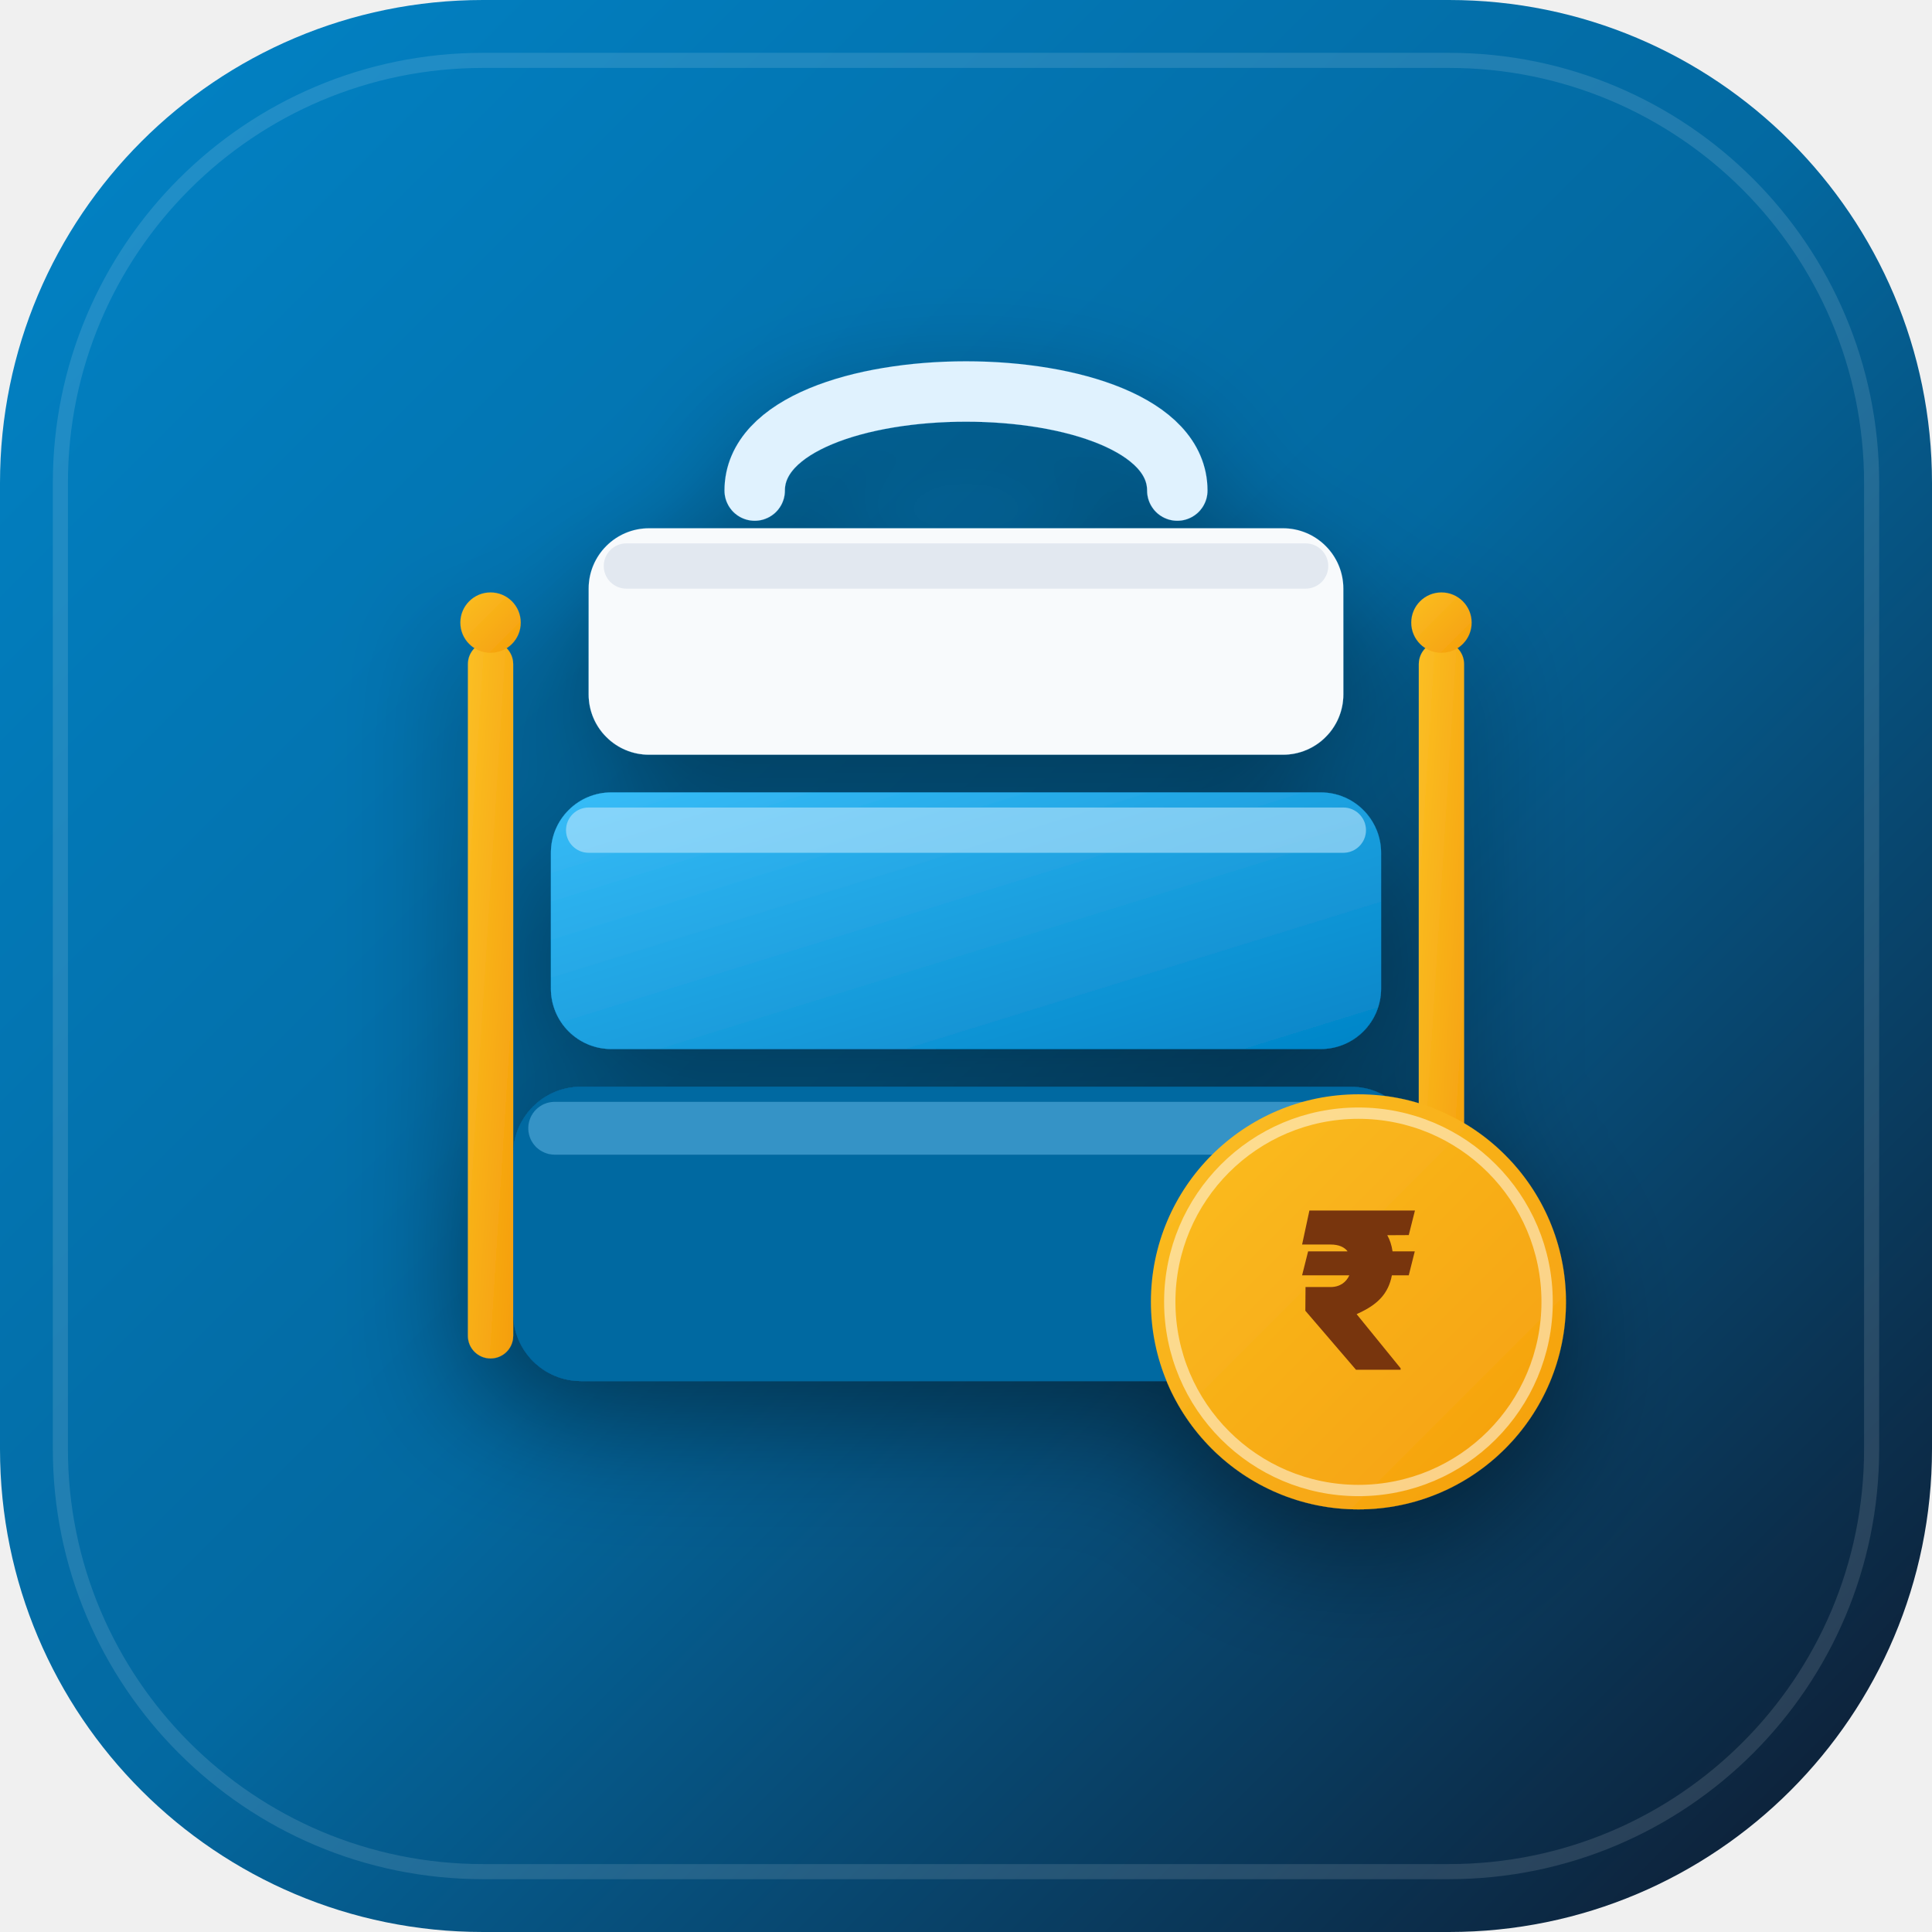
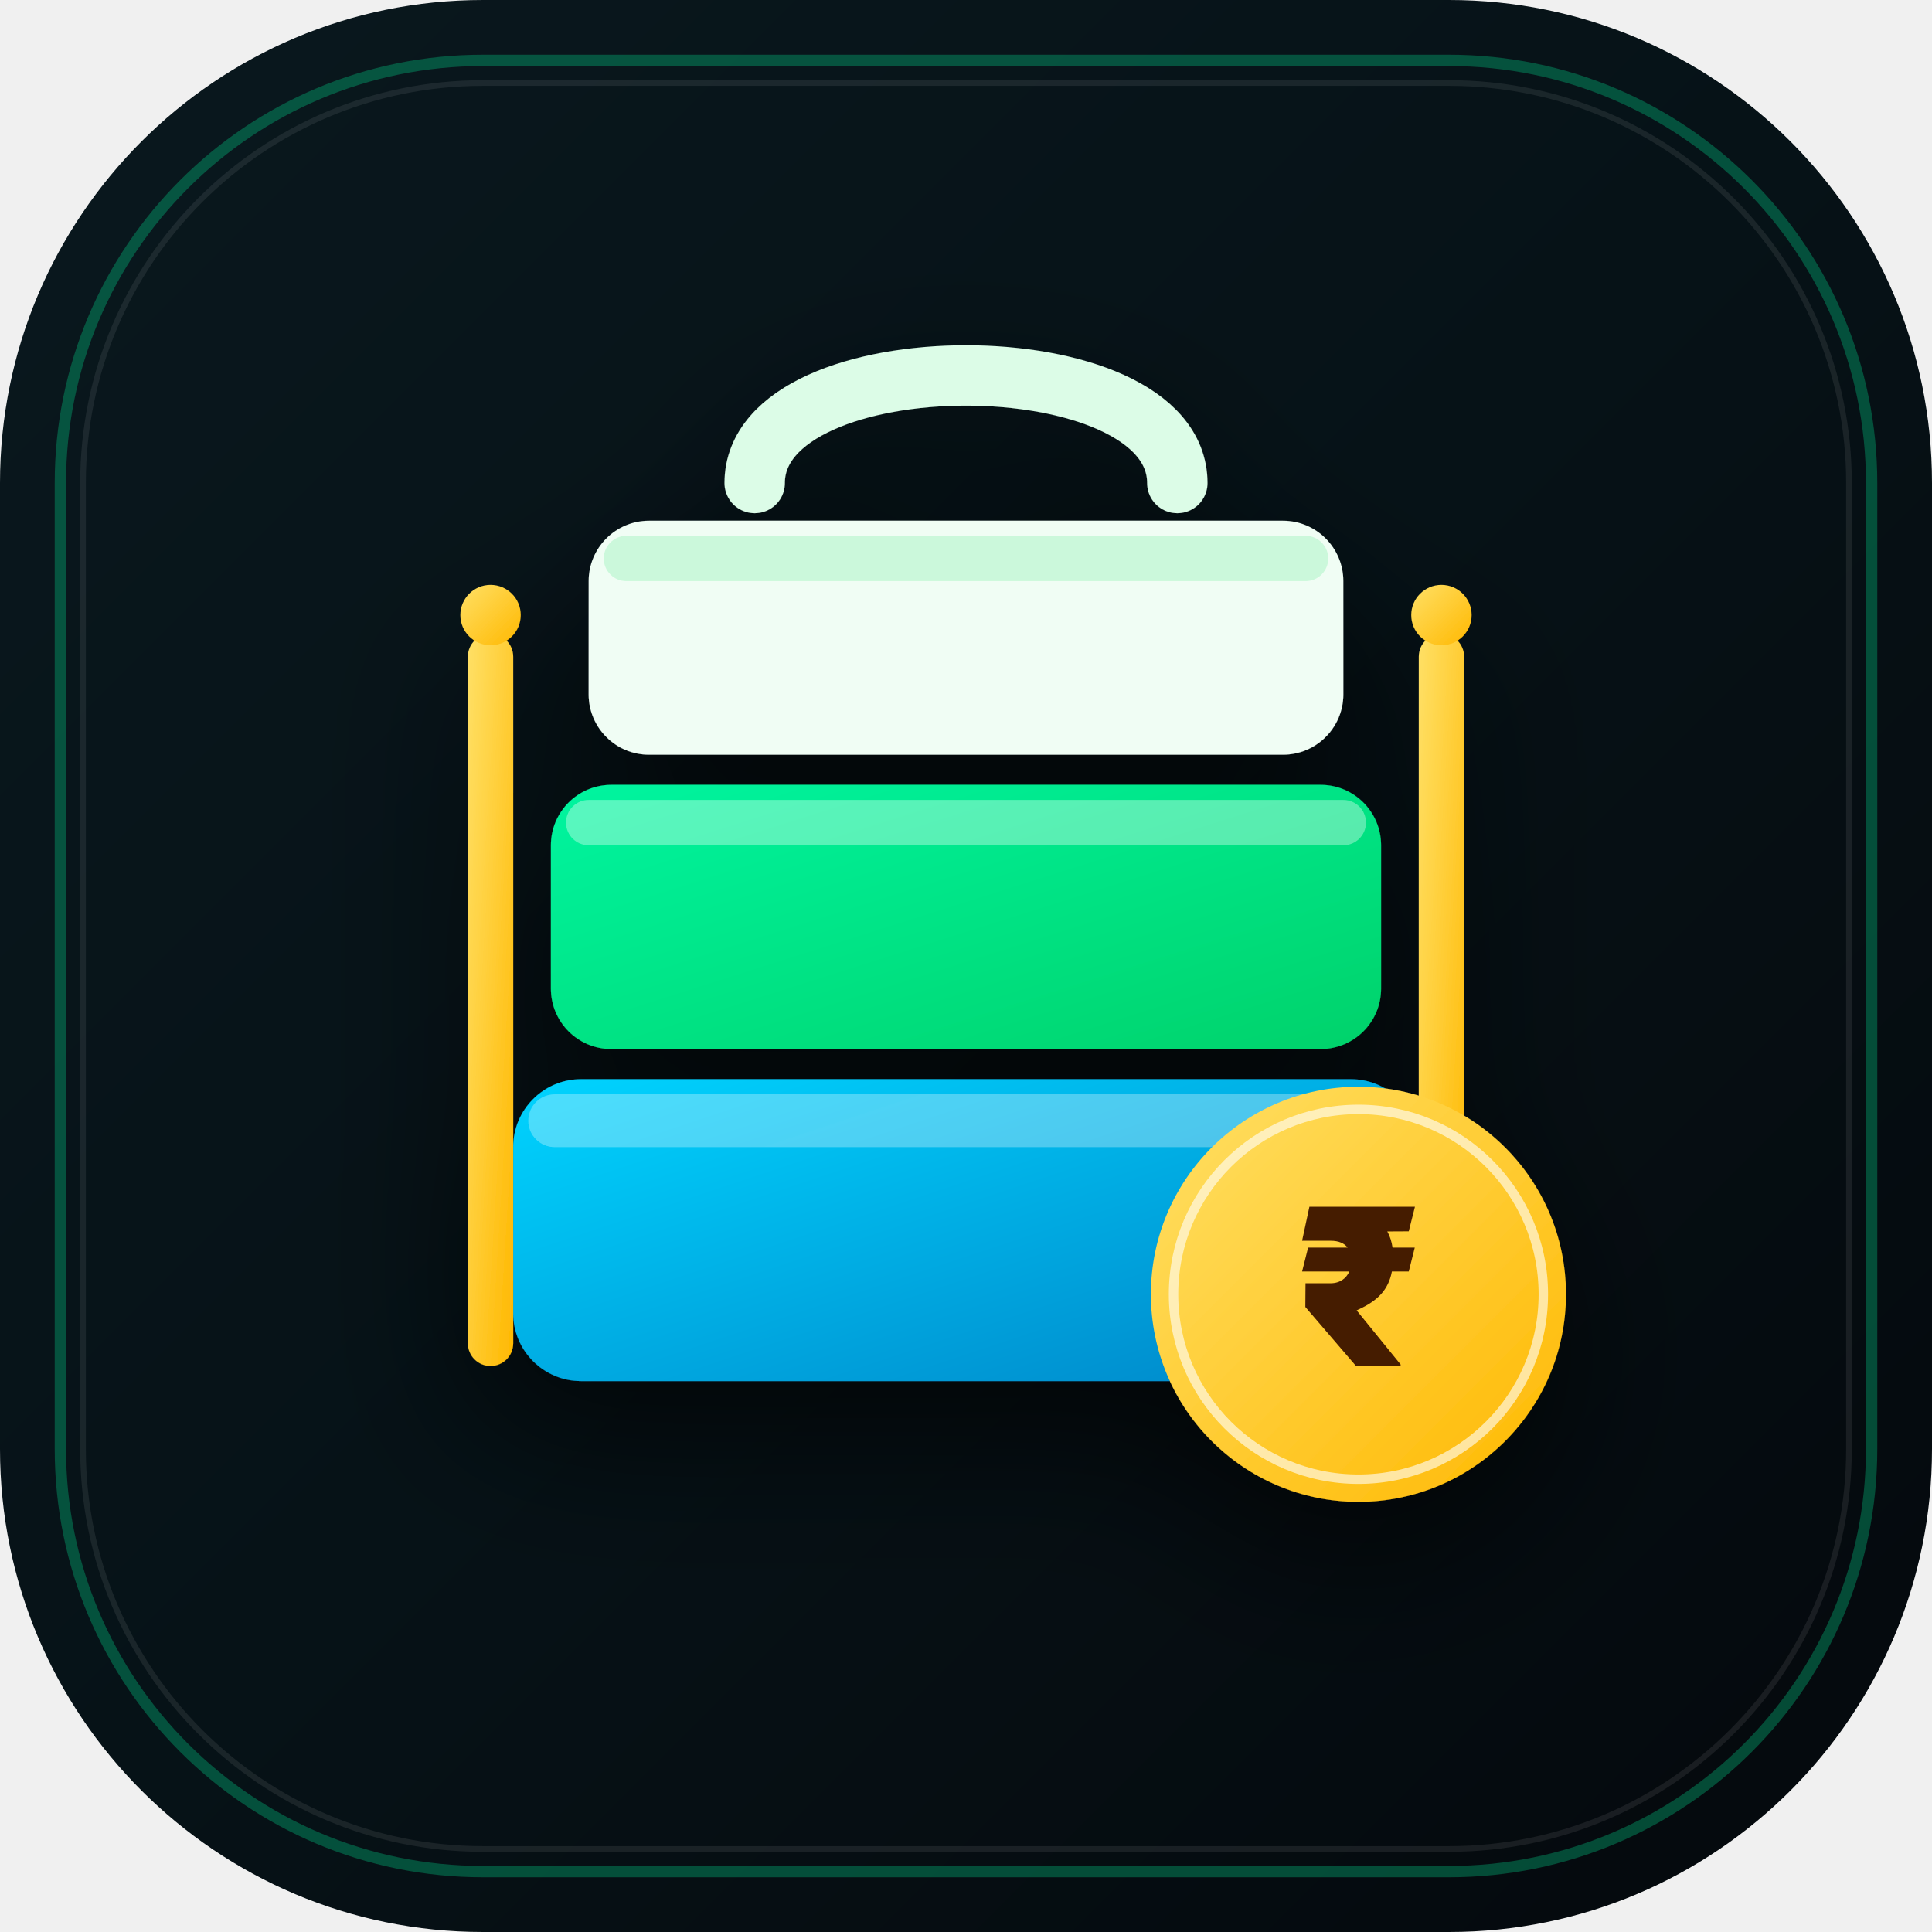
<svg xmlns="http://www.w3.org/2000/svg" viewBox="0 0 512 512" width="512" height="512">
  <defs>
    <linearGradient id="bgGrad" x1="0%" y1="0%" x2="100%" y2="100%">
-       <stop offset="0%" stop-color="#0284c7" />
-       <stop offset="50%" stop-color="#0369a1" />
-       <stop offset="100%" stop-color="#0f172a" />
+       <stop offset="0%" stop-color="#0a181e" />
+       <stop offset="50%" stop-color="#061217" />
+       <stop offset="100%" stop-color="#05080c" />
    </linearGradient>
    <linearGradient id="tiffinGrad" x1="0%" y1="0%" x2="100%" y2="100%">
-       <stop offset="0%" stop-color="#38bdf8" />
+       <stop offset="0%" stop-color="#00f5a0" />
+       <stop offset="100%" stop-color="#00d26a" />
+     </linearGradient>
+     <linearGradient id="cyanGrad" x1="0%" y1="0%" x2="100%" y2="100%">
+       <stop offset="0%" stop-color="#00d4ff" />
      <stop offset="100%" stop-color="#0284c7" />
    </linearGradient>
    <linearGradient id="goldGrad" x1="0%" y1="0%" x2="100%" y2="100%">
-       <stop offset="0%" stop-color="#fbbf24" />
-       <stop offset="100%" stop-color="#f59e0b" />
+       <stop offset="0%" stop-color="#ffe066" />
+       <stop offset="100%" stop-color="#ffb800" />
    </linearGradient>
    <filter id="shadow" x="-20%" y="-20%" width="140%" height="140%">
-       <feDropShadow dx="0" dy="12" stdDeviation="16" flood-color="#000000" flood-opacity="0.45" />
+       <feDropShadow dx="0" dy="16" stdDeviation="20" flood-color="#000000" flood-opacity="0.65" />
    </filter>
  </defs>
  <rect width="512" height="512" rx="128" fill="url(#bgGrad)" />
-   <rect x="16" y="16" width="480" height="480" rx="112" fill="none" stroke="rgba(255,255,255,0.12)" stroke-width="4" />
+   <rect x="16" y="16" width="480" height="480" rx="112" fill="none" stroke="rgba(0, 245, 160, 0.28)" stroke-width="3" />
+   <rect x="22" y="22" width="468" height="468" rx="106" fill="none" stroke="rgba(255, 255, 255, 0.08)" stroke-width="1.5" />
  <g filter="url(#shadow)">
-     <path d="M 200 130 C 200 95, 312 95, 312 130" fill="none" stroke="#e0f2fe" stroke-width="16" stroke-linecap="round" />
-     <rect x="156" y="140" width="200" height="60" rx="16" fill="#f8fafc" />
-     <rect x="160" y="144" width="192" height="12" rx="6" fill="#e2e8f0" />
-     <rect x="146" y="210" width="220" height="68" rx="16" fill="url(#tiffinGrad)" />
-     <rect x="150" y="214" width="212" height="12" rx="6" fill="#bae6fd" opacity="0.6" />
-     <rect x="136" y="288" width="240" height="78" rx="18" fill="#0369a1" />
-     <rect x="140" y="292" width="232" height="14" rx="7" fill="#7dd3fc" opacity="0.4" />
-     <rect x="124" y="170" width="12" height="190" rx="6" fill="url(#goldGrad)" />
-     <circle cx="130" cy="165" r="8" fill="url(#goldGrad)" />
-     <rect x="376" y="170" width="12" height="190" rx="6" fill="url(#goldGrad)" />
-     <circle cx="382" cy="165" r="8" fill="url(#goldGrad)" />
-     <g transform="translate(305, 290)">
+     <path d="M 200 128 C 200 90, 312 90, 312 128" fill="none" stroke="#dcfce7" stroke-width="16" stroke-linecap="round" />
+     <rect x="156" y="138" width="200" height="62" rx="16" fill="#f0fdf4" />
+     <rect x="160" y="142" width="192" height="12" rx="6" fill="#bbf7d0" opacity="0.7" />
+     <rect x="146" y="208" width="220" height="70" rx="16" fill="url(#tiffinGrad)" />
+     <rect x="150" y="212" width="212" height="12" rx="6" fill="#ffffff" opacity="0.35" />
+     <rect x="136" y="286" width="240" height="80" rx="18" fill="url(#cyanGrad)" />
+     <rect x="140" y="290" width="232" height="14" rx="7" fill="#ffffff" opacity="0.3" />
+     <rect x="124" y="168" width="12" height="194" rx="6" fill="url(#goldGrad)" />
+     <circle cx="130" cy="163" r="8" fill="url(#goldGrad)" />
+     <rect x="376" y="168" width="12" height="194" rx="6" fill="url(#goldGrad)" />
+     <circle cx="382" cy="163" r="8" fill="url(#goldGrad)" />
+     <g transform="translate(305, 288)">
      <circle cx="55" cy="55" r="55" fill="url(#goldGrad)" />
-       <circle cx="55" cy="55" r="50" fill="none" stroke="#fff" stroke-width="3" opacity="0.5" />
-       <text x="55" y="73" font-family="system-ui, -apple-system, sans-serif" font-size="58" font-weight="900" fill="#78350f" text-anchor="middle">₹</text>
+       <circle cx="55" cy="55" r="49" fill="none" stroke="#ffffff" stroke-width="2.5" opacity="0.6" />
+       <text x="55" y="74" font-family="'Outfit', system-ui, -apple-system, sans-serif" font-size="58" font-weight="900" fill="#451a03" text-anchor="middle">₹</text>
    </g>
  </g>
</svg>
